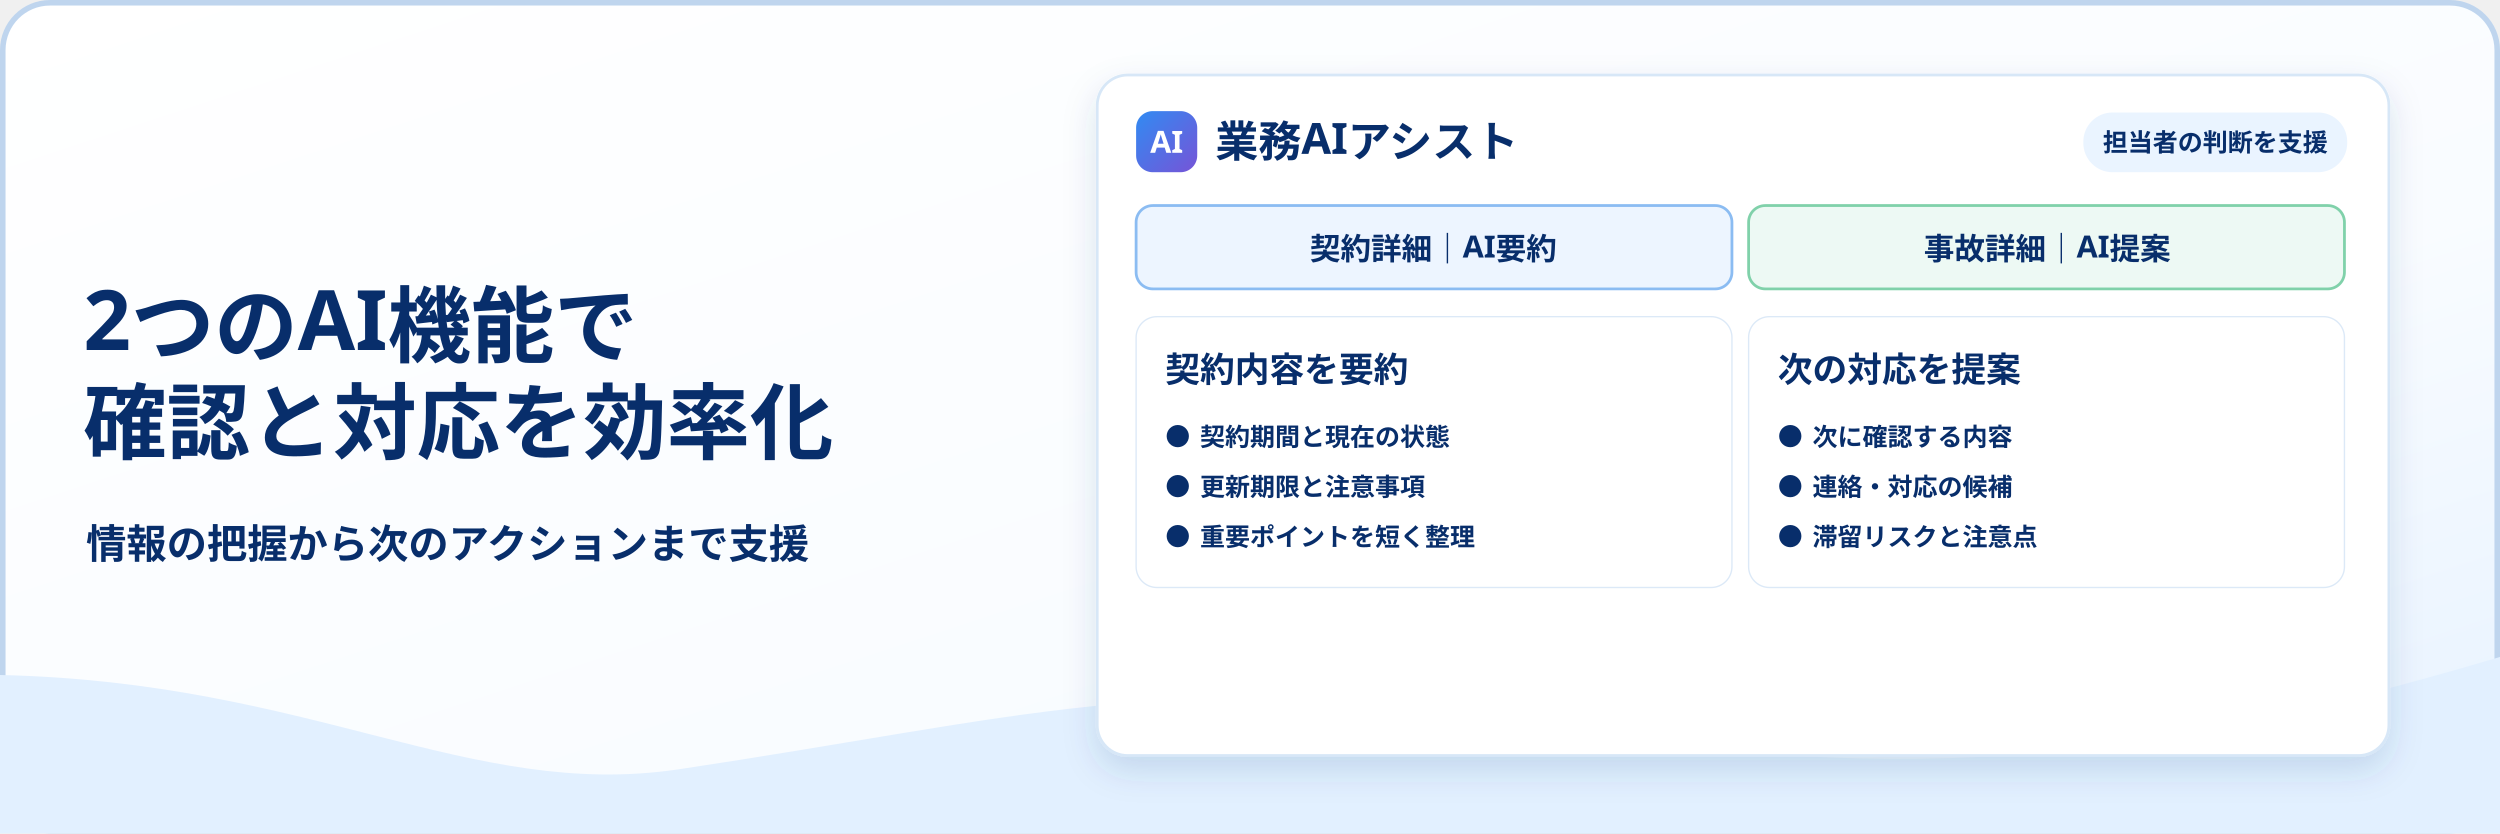
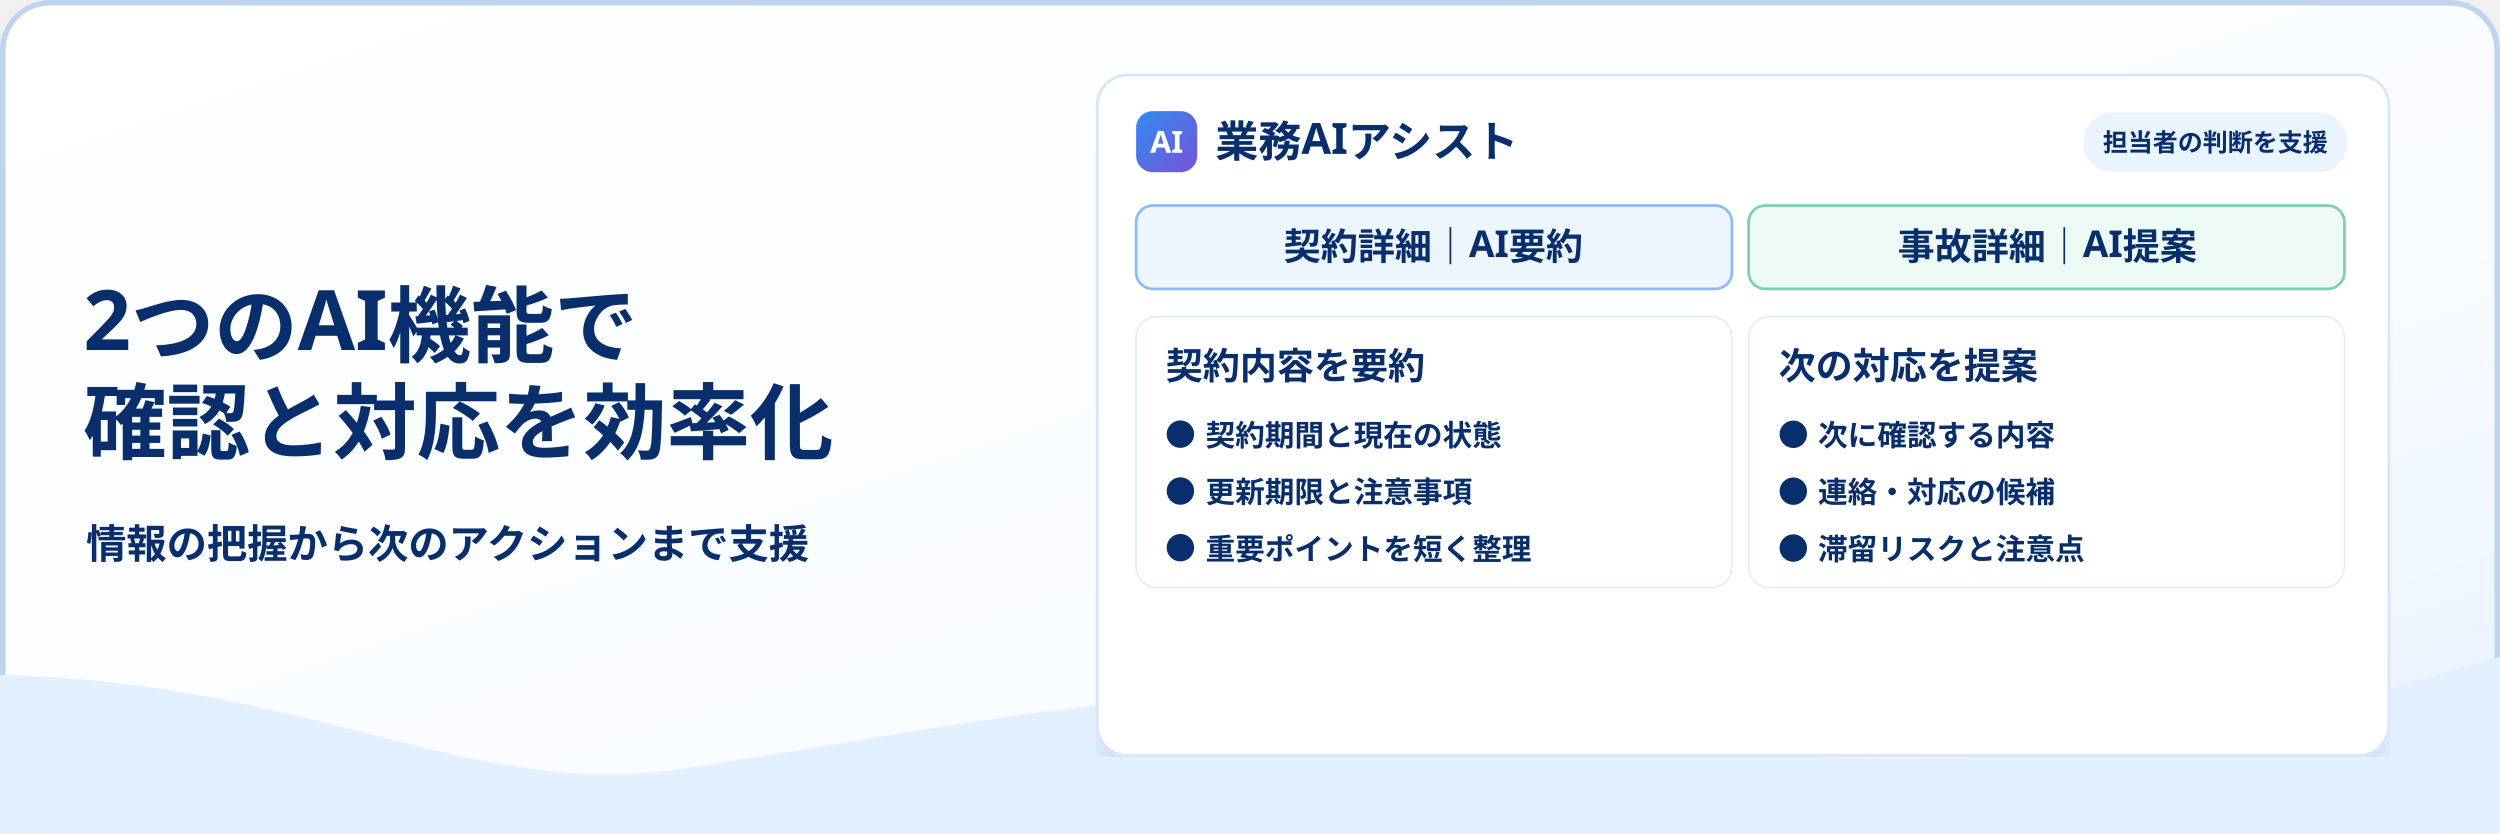
- <svg xmlns="http://www.w3.org/2000/svg" width="1800" height="600" viewBox="0 0 1800 600" role="img" aria-labelledby="title desc">
-   <defs>
+ <svg xmlns="http://www.w3.org/2000/svg" width="1800" height="600" viewBox="0 0 1800 600" role="img" aria-labelledby="title desc" version="1.1" id="svg20">
+   <defs id="defs5">
+     <rect x="867.458" y="295.932" width="614.237" height="100.678" id="rect21" />
    <linearGradient id="ai-bg" x1="0" y1="0" x2="1" y2="1">
-       <stop offset="0" stop-color="#fff" />
-       <stop offset=".62" stop-color="#f9fcff" />
-       <stop offset="1" stop-color="#e6f2ff" />
+       <stop offset="0" stop-color="#fff" id="stop1" />
+       <stop offset=".62" stop-color="#f9fcff" id="stop2" />
+       <stop offset="1" stop-color="#e6f2ff" id="stop3" />
    </linearGradient>
    <linearGradient id="ai-mark" x1="0" y1="0" x2="1" y2="1">
-       <stop offset="0" stop-color="#318bf2" />
-       <stop offset="1" stop-color="#7654d7" />
+       <stop offset="0" stop-color="#318bf2" id="stop4" />
+       <stop offset="1" stop-color="#7654d7" id="stop5" />
    </linearGradient>
-     <filter id="ai-shadow" x="-10%" y="-10%" width="120%" height="130%">
+     <filter id="ai-shadow" x="-0.001" y="-0.002" width="1.002" height="1.004">
      <feDropShadow dx="0" dy="10" stdDeviation="12" flood-color="#16467d" flood-opacity=".14" />
    </filter>
-     <style>
+     <style id="style5">
      text{font-family:"Noto Sans JP","Yu Gothic","Meiryo",sans-serif;fill:#082e6b}
      .bold{font-weight:800}.item{font-size:18px;font-weight:800}.white{fill:#fff}
    </style>
  </defs>
-   <rect x="2" y="2" width="1796" height="596" rx="34" fill="url(#ai-bg)" stroke="#bfd5ee" stroke-width="4" />
-   <path d="M0 486c225 5 338 90 488 68 247-37 352-72 580-36 275 43 433 44 732-45v127H0z" fill="#e2f0ff" />
-   <text x="60" y="252" font-size="60" class="bold">2つのAI機能で</text>
-   <text x="60" y="326" font-size="60" class="bold">確認と対応を効率化</text>
-   <text x="62" y="402" font-size="29" class="bold">情報の把握から次のアクションまで支援</text>
-   <g filter="url(#ai-shadow)">
-     <rect x="790" y="54" width="930" height="490" rx="22" fill="#fff" stroke="#d7e7f7" stroke-width="2" />
+   <rect x="2" y="2" width="1796" height="596" rx="34" fill="url(#ai-bg)" stroke="#bfd5ee" stroke-width="4" id="rect5" />
+   <path d="M0 486c225 5 338 90 488 68 247-37 352-72 580-36 275 43 433 44 732-45v127H0z" fill="#e2f0ff" id="path5" />
+   <text x="60" y="252" font-size="60" class="bold" id="text5">2つのAI機能で</text>
+   <text x="60" y="326" font-size="60" class="bold" id="text6">確認と対応を効率化</text>
+   <text x="62" y="402" font-size="29" class="bold" id="text7">情報の把握から次のアクションまで支援</text>
+   <g filter="url(#ai-shadow)" id="g7">
+     <rect x="790" y="54" width="930" height="490" rx="22" fill="#fff" stroke="#d7e7f7" stroke-width="2" id="rect7" />
  </g>
-   <rect x="818" y="80" width="44" height="44" rx="12" fill="url(#ai-mark)" />
-   <text x="840" y="110" text-anchor="middle" font-size="22" font-weight="800" class="white">AI</text>
-   <text x="875" y="113" font-size="31" class="bold">業務AIアシスト</text>
-   <rect x="1500" y="81" width="190" height="43" rx="21" fill="#eaf4ff" />
-   <text x="1595" y="109" text-anchor="middle" font-size="18" font-weight="800" fill="#176fcf">担当者の判断を支援</text>
-   <rect x="818" y="148" width="429" height="60" rx="12" fill="#edf5ff" stroke="#8bbcf2" stroke-width="2" />
-   <text x="1032" y="187" text-anchor="middle" font-size="22" class="bold">契約詳細｜AI要約</text>
-   <rect x="1259" y="148" width="429" height="60" rx="12" fill="#edf9f4" stroke="#80d1aa" stroke-width="2" />
-   <text x="1474" y="187" text-anchor="middle" font-size="22" class="bold">事故詳細｜AI提案</text>
-   <rect x="818" y="228" width="429" height="195" rx="15" fill="#fff" stroke="#dce9f7" />
-   <text x="839" y="275" font-size="25" class="bold">契約内容を要約</text>
-   <circle cx="848" cy="314" r="8" fill="#082e6b" />
-   <text x="864" y="321" class="item">契約期間と現在の状態</text>
-   <circle cx="848" cy="350" r="8" fill="#082e6b" />
-   <text x="864" y="357" class="item">更新期限と注意事項</text>
-   <circle cx="848" cy="386" r="8" fill="#082e6b" />
-   <text x="864" y="393" class="item">重要ポイントを短く整理</text>
-   <rect x="1259" y="228" width="429" height="195" rx="15" fill="#fff" stroke="#dce9f7" />
-   <text x="1280" y="275" font-size="25" class="bold">次の対応を提案</text>
-   <circle cx="1289" cy="314" r="8" fill="#082e6b" />
-   <text x="1305" y="321" class="item">次に確認する内容</text>
-   <circle cx="1289" cy="350" r="8" fill="#082e6b" />
-   <text x="1305" y="357" class="item">連絡・対応の候補</text>
-   <circle cx="1289" cy="386" r="8" fill="#082e6b" />
-   <text x="1305" y="393" class="item">滞留リスクと注意点</text>
+   <rect x="818" y="80" width="44" height="44" rx="12" fill="url(#ai-mark)" id="rect8" />
+   <text x="840" y="110" text-anchor="middle" font-size="22" font-weight="800" class="white" id="text8">AI</text>
+   <text x="875" y="113" font-size="31" class="bold" id="text9">業務AIアシスト</text>
+   <rect x="1500" y="81" width="190" height="43" rx="21" fill="#eaf4ff" id="rect9" />
+   <text x="1595" y="109" text-anchor="middle" font-size="18" font-weight="800" fill="#176fcf" id="text10">担当者の判断を支援</text>
+   <rect x="818" y="148" width="429" height="60" rx="12" fill="#edf5ff" stroke="#8bbcf2" stroke-width="2" id="rect10" />
+   <text x="1032" y="187" text-anchor="middle" font-size="22" class="bold" id="text11" style="font-size:26.667px">契約詳細｜AI要約</text>
+   <rect x="1259" y="148" width="429" height="60" rx="12" fill="#edf9f4" stroke="#80d1aa" stroke-width="2" id="rect11" />
+   <text x="1474" y="187" text-anchor="middle" font-size="22" class="bold" id="text12" style="font-size:26.667px">事故詳細｜AI提案</text>
+   <rect x="818" y="228" width="429" height="195" rx="15" fill="#fff" stroke="#dce9f7" id="rect12" />
+   <text x="839.333" y="273" font-size="25" class="bold" id="text13" style="font-size:26.667px">契約内容を要約</text>
+   <circle cx="849.887" cy="312.583" r="9.887" fill="#082e6b" id="circle13" style="stroke-width:1.236" />
+   <text x="868" y="321.107" class="item" id="text14" style="font-size:21.333px">契約期間と現在の状態</text>
+   <circle cx="849.887" cy="353.54" r="9.887" fill="#082e6b" id="circle14" style="stroke-width:1.236" />
+   <text x="868" y="361.872" class="item" id="text15" style="font-size:21.333px">更新期限と注意事項</text>
+   <circle cx="849.887" cy="394.327" r="9.887" fill="#082e6b" id="circle15" style="stroke-width:1.236" />
+   <text x="868" y="403" class="item" id="text16" style="font-size:21.333px">重要ポイントを短く整理</text>
+   <rect x="1259" y="228" width="429" height="195" rx="15" fill="#fff" stroke="#dce9f7" id="rect16" />
+   <text x="1280.627" y="273" font-size="25" class="bold" id="text17" style="font-size:26.667px">次の対応を提案</text>
+   <circle cx="1291.181" cy="312.69" r="9.887" fill="#082e6b" id="circle17" style="stroke-width:1.236" />
+   <text x="1309" y="321" class="item" id="text18" style="font-size:21.333px">次に確認する内容</text>
+   <circle cx="1291.181" cy="353.647" r="9.887" fill="#082e6b" id="circle18" style="stroke-width:1.236" />
+   <text x="1309" y="361.936" class="item" id="text19" style="font-size:21.333px">連絡・対応の候補</text>
+   <circle cx="1291.181" cy="394.604" r="9.887" fill="#082e6b" id="circle19" style="stroke-width:1.236" />
+   <text x="1309" y="403" class="item" id="text20" style="font-size:21.333px">滞留リスクと注意点</text>
+   <text xml:space="preserve" id="text21" style="fill:#dc7200;text-orientation:auto;stroke-width:2.072;stroke-linecap:round;paint-order:markers stroke fill;stroke:#f4a000;text-align:start;writing-mode:lr-tb;direction:ltr;font-size:21.333px;white-space:pre;shape-inside:url(#rect21)" />
</svg>
